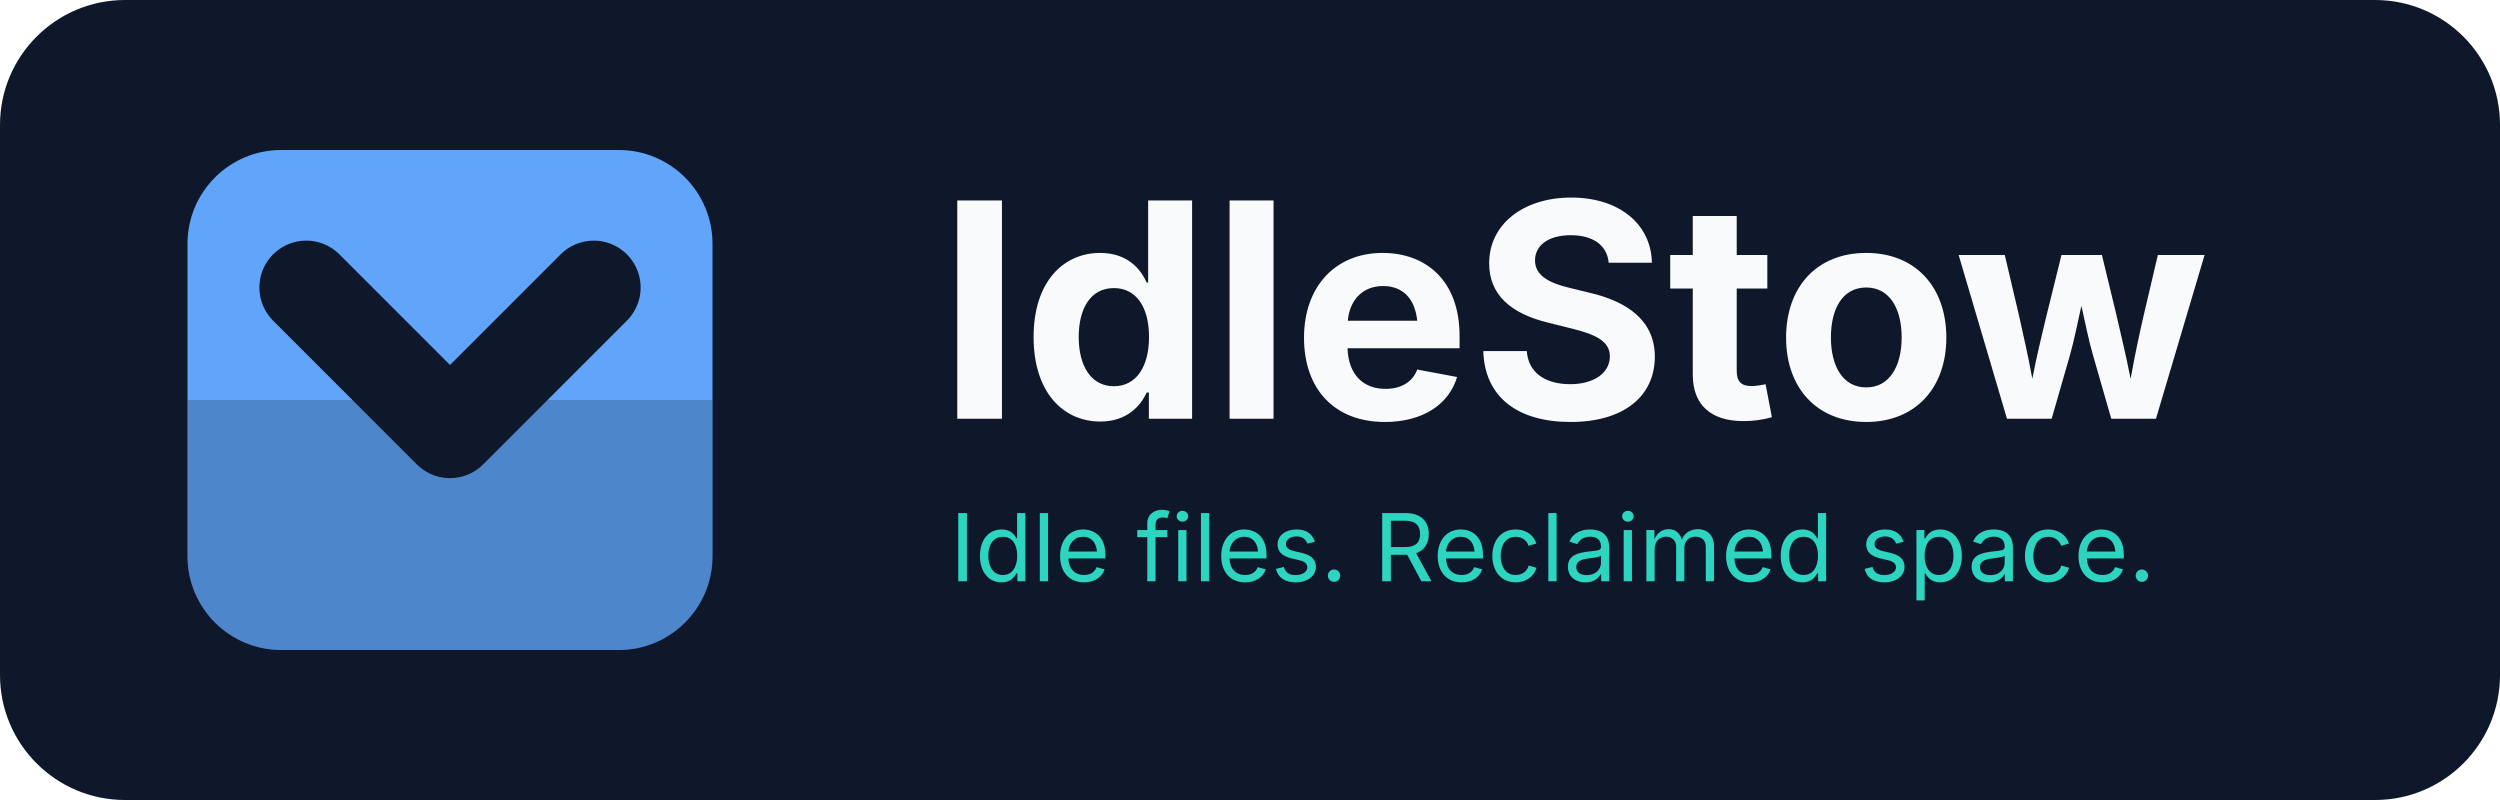
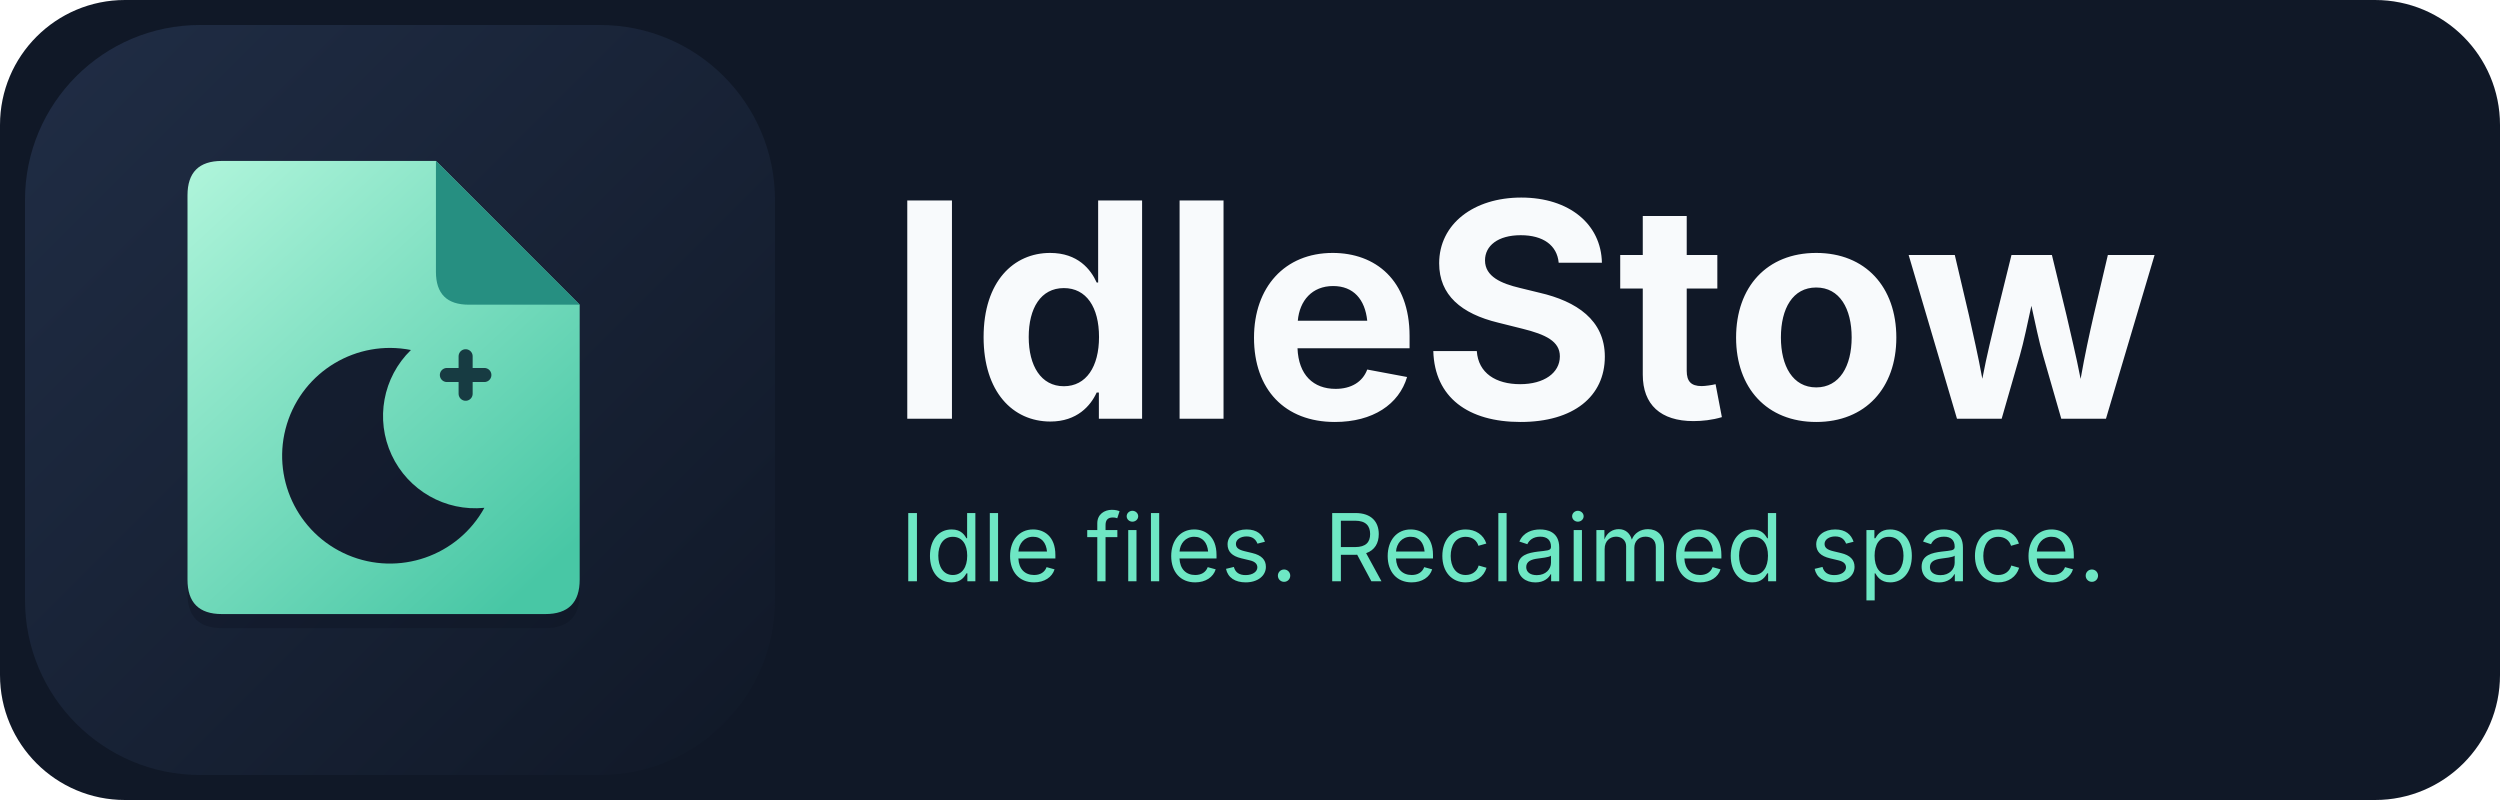
<svg xmlns="http://www.w3.org/2000/svg" viewBox="0 0 800 256" width="800" height="256">
  <defs>
-     <clipPath id="box-clip">
-       <rect x="44" y="48" width="168" height="160" rx="30" ry="30" />
-     </clipPath>
+     <linearGradient id="bg" x2="1" y2="1">
+       <stop stop-color="#202D45" />
+       <stop offset="1" stop-color="#101827" />
+     </linearGradient>
+     <linearGradient id="paper" x1="0" y1="0" x2="0.8" y2="1">
+       <stop stop-color="#B0F5DB" />
+       <stop offset="1" stop-color="#48C7A5" />
+     </linearGradient>
  </defs>
-   <rect x="0" y="0" width="800" height="256" rx="40" ry="40" fill="#0F172A" />
-   <g transform="translate(16 0)">
-     <rect x="44" y="48" width="168" height="160" rx="30" ry="30" fill="#60A5FA" />
-     <rect x="44" y="128" width="168" height="80" fill="#0F172A" fill-opacity="0.22" clip-path="url(#box-clip)" />
-     <path d="M82 92 L128 138 L174 92" fill="none" stroke="#0F172A" stroke-width="30" stroke-linecap="round" stroke-linejoin="round" />
+   <rect x="0" y="0" width="800" height="256" rx="40" ry="40" fill="#101827" />
+   <g transform="translate(0 0) scale(0.5)">
+     <rect x="16" y="16" width="480" height="480" rx="112" fill="url(#bg)" />
+     <path d="M142 103H279L371 195V371Q371 393 349 393H142Q120 393 120 371V125Q120 103 142 103Z" fill="#0B1220" transform="translate(0 9)" opacity=".35" />
+     <path d="M142 103H279L371 195V371Q371 393 349 393H142Q120 393 120 371V125Q120 103 142 103Z M263 224 A69 69 0 1 0 310 325 A59 59 0 0 1 263 224Z" fill="url(#paper)" fill-rule="evenodd" />
+     <path d="M279 103V174Q279 195 300 195H371Z" fill="#268F81" />
+     <path d="M298 228V252M286 240H310" stroke="#173B42" stroke-width="9" stroke-linecap="round" />
  </g>
-   <text x="300" y="134" font-family="Segoe UI, Inter, Arial, sans-serif" font-size="96" font-weight="700" fill="#F8FAFC">IdleStow</text>
-   <text x="304" y="186" font-family="Segoe UI, Inter, Arial, sans-serif" font-size="30" font-weight="400" fill="#2DD4BF">Idle files. Reclaimed space.</text>
+   <text x="284" y="134" font-family="Segoe UI, Inter, Arial, sans-serif" font-size="96" font-weight="700" fill="#F8FAFC">IdleStow</text>
+   <text x="288" y="186" font-family="Segoe UI, Inter, Arial, sans-serif" font-size="30" font-weight="400" fill="#6EE7C4">Idle files. Reclaimed space.</text>
</svg>
